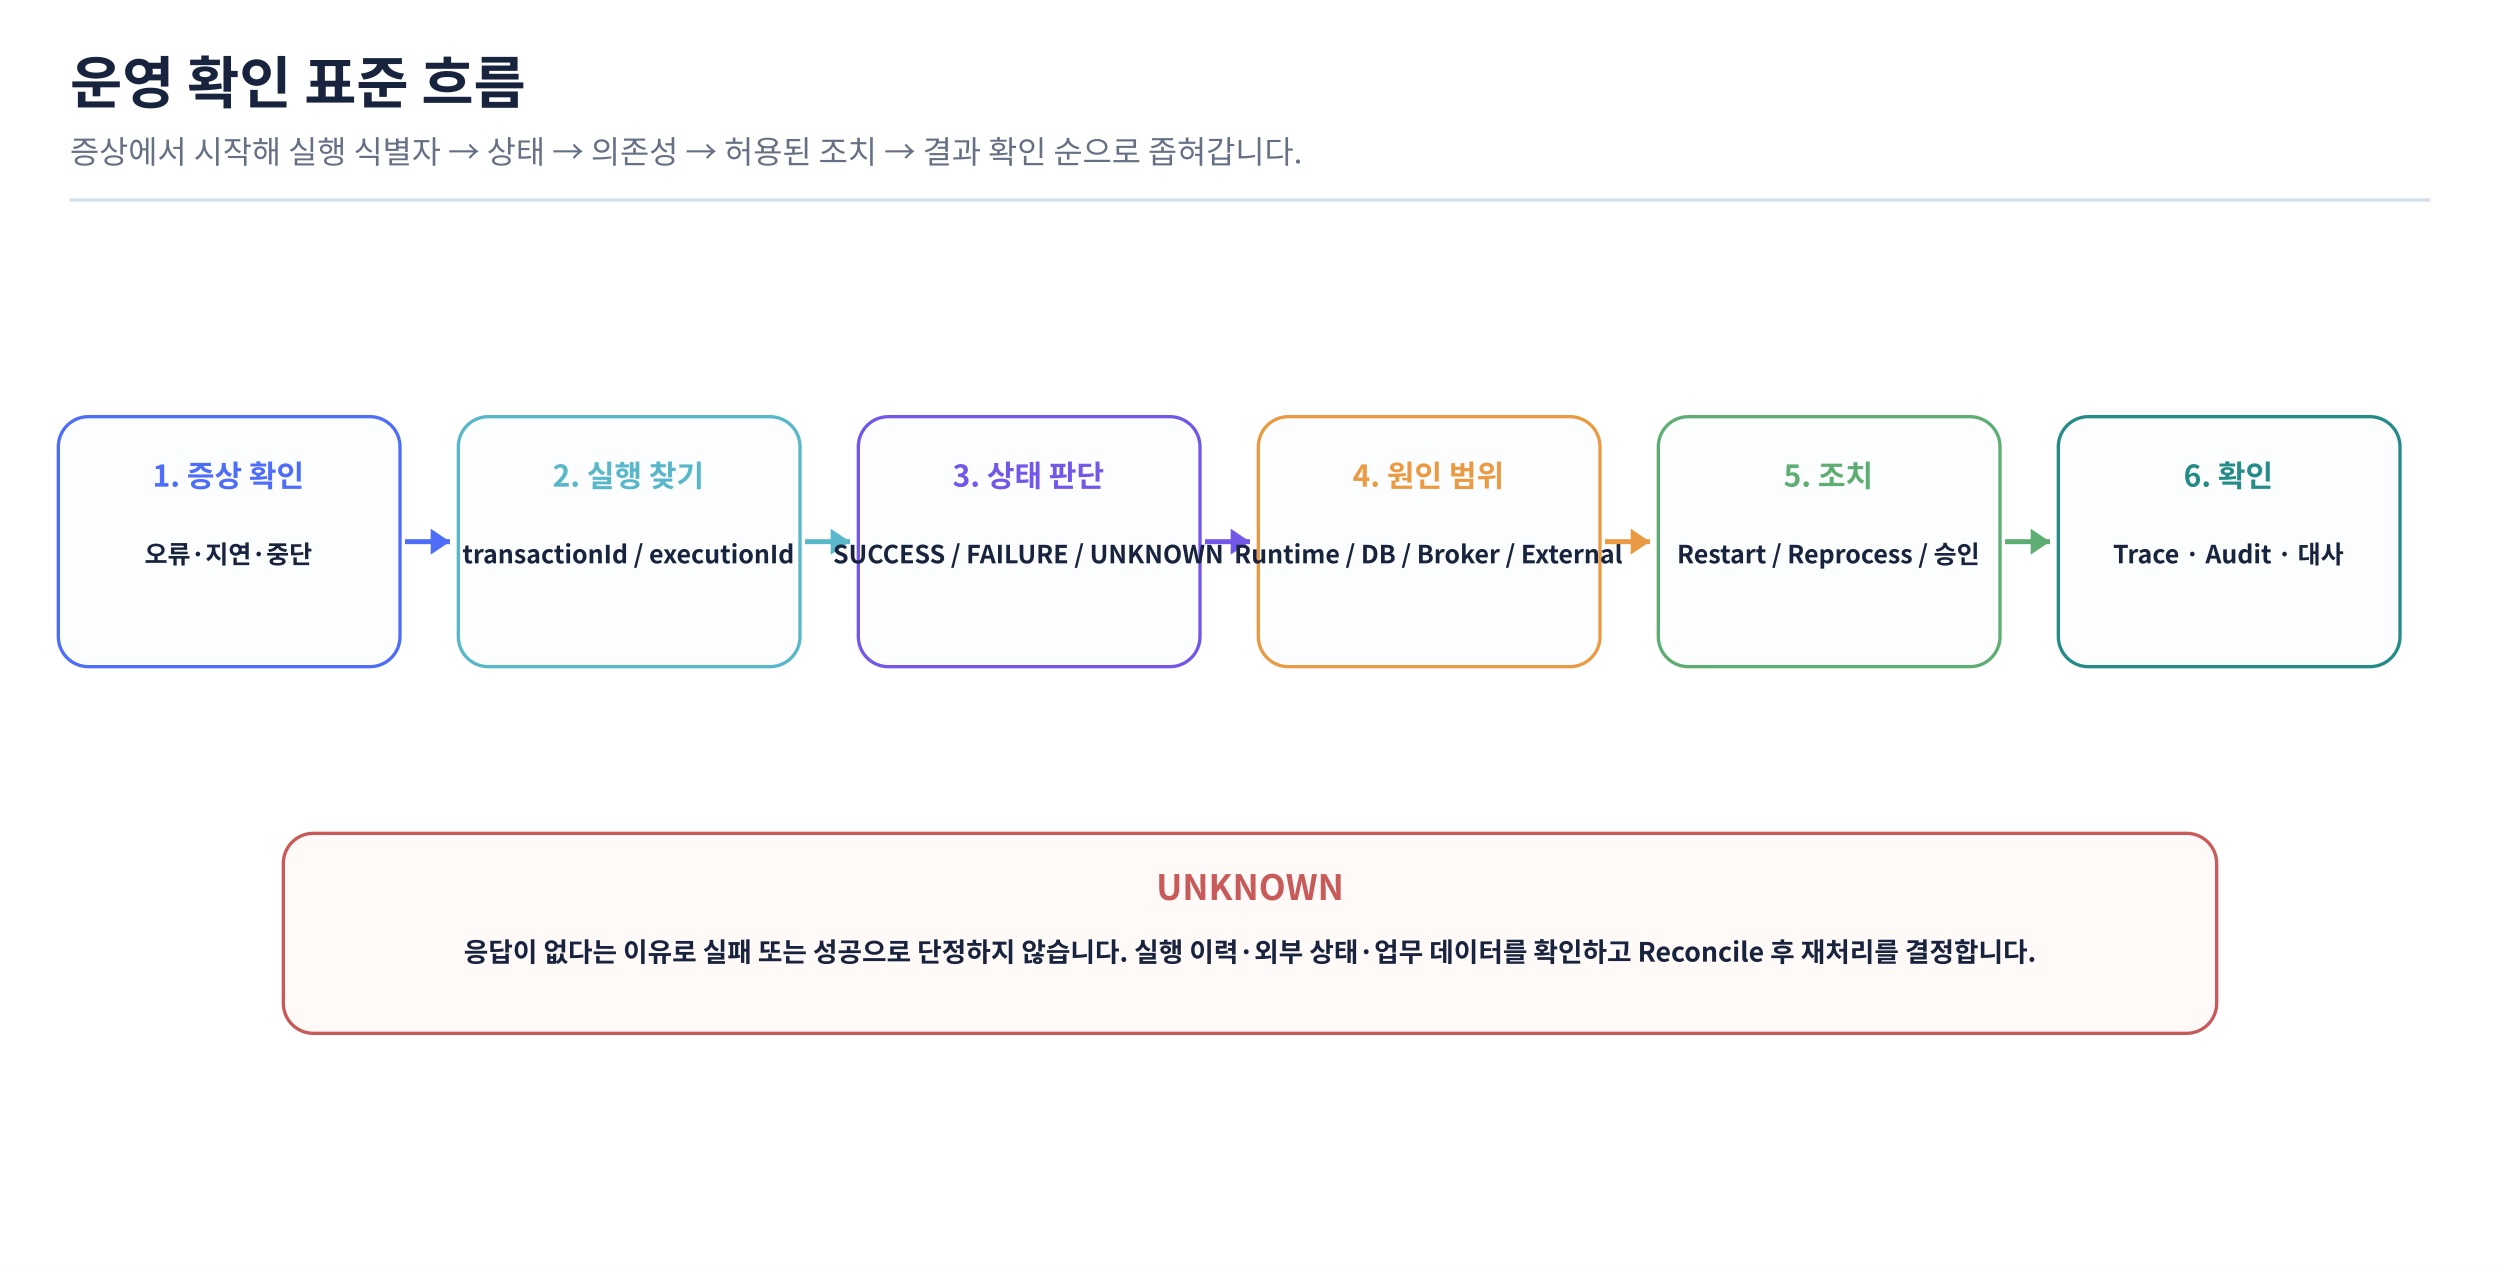
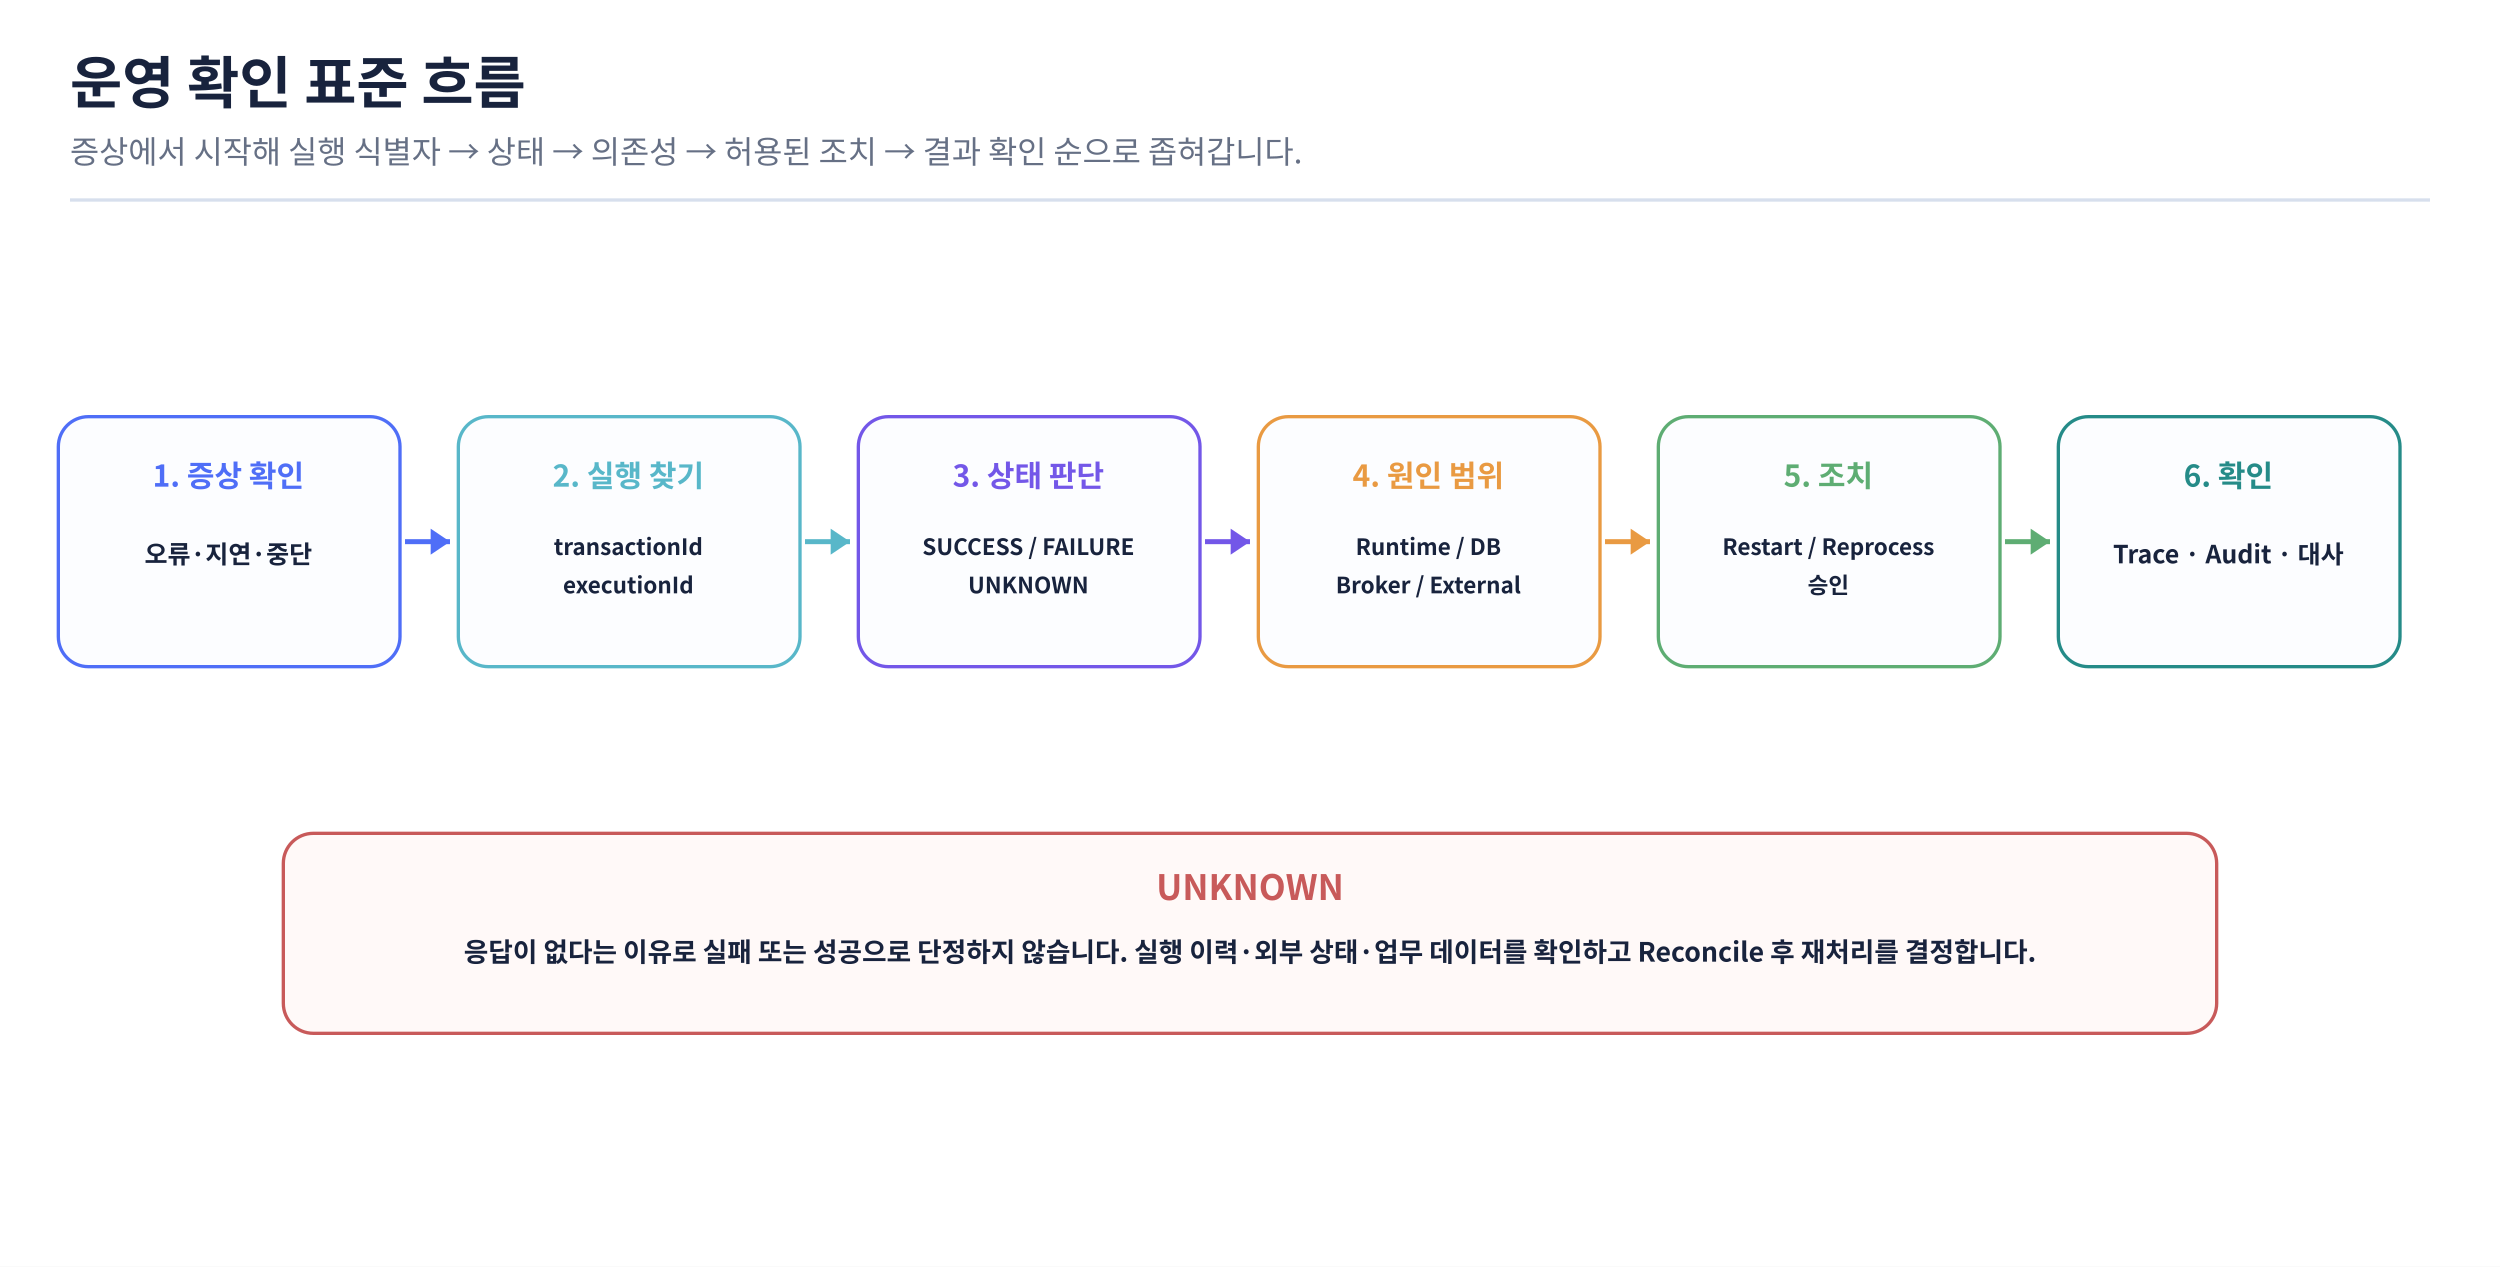
<svg xmlns="http://www.w3.org/2000/svg" width="1500" height="760" viewBox="0 0 1500 760">
  <rect width="1500" height="760" fill="white" />
  <style>text{font-family:'NanumSquare','Noto Sans CJK KR','Malgun Gothic',sans-serif;}</style>
  <text x="42" y="62" font-size="34" fill="#18233D" font-weight="800">운영 확인 표준 흐름</text>
  <text x="42" y="98" font-size="19" fill="#667085">증상에서 시작해 실행 식별자 → 상태 → 의존성 → 허용된 조치 → 결과 확인 순으로 좁혀갑니다.</text>
  <line x1="42" y1="120" x2="1458" y2="120" stroke="#D7DFED" stroke-width="2" />
  <rect x="35" y="250" width="205" height="150" rx="18" fill="#FCFDFF" stroke="#4F6EF7" stroke-width="2" />
  <text x="137" y="292" font-size="18" fill="#4F6EF7" font-weight="800" text-anchor="middle">1. 증상 확인</text>
  <text x="137" y="338" font-size="15" fill="#18233D" font-weight="600" text-anchor="middle">오류·지연·중단</text>
  <text x="137" y="370" font-size="14" fill="#667085" font-weight="500" text-anchor="middle" />
  <line x1="243" y1="325" x2="270" y2="325" stroke="#4F6EF7" stroke-width="3" />
  <polygon points="270,325 258.4,332.8 258.4,317.2" fill="#4F6EF7" />
  <rect x="275" y="250" width="205" height="150" rx="18" fill="#FCFDFF" stroke="#58B7C9" stroke-width="2" />
  <text x="377" y="292" font-size="18" fill="#58B7C9" font-weight="800" text-anchor="middle">2. 실행 찾기</text>
-   <text x="377" y="338" font-size="15" fill="#18233D" font-weight="600" text-anchor="middle">transactionId / executionId</text>
+   <text x="377" y="333" font-size="13.5" fill="#18233D" font-weight="600" text-anchor="middle">transactionId</text>
+   <text x="377" y="356" font-size="13.5" fill="#18233D" font-weight="600" text-anchor="middle">executionId</text>
  <text x="377" y="370" font-size="14" fill="#667085" font-weight="500" text-anchor="middle" />
  <line x1="483" y1="325" x2="510" y2="325" stroke="#58B7C9" stroke-width="3" />
  <polygon points="510,325 498.4,332.8 498.4,317.2" fill="#58B7C9" />
  <rect x="515" y="250" width="205" height="150" rx="18" fill="#FCFDFF" stroke="#7357E8" stroke-width="2" />
  <text x="617" y="292" font-size="18" fill="#7357E8" font-weight="800" text-anchor="middle">3. 상태 판단</text>
-   <text x="617" y="338" font-size="15" fill="#18233D" font-weight="600" text-anchor="middle">SUCCESS / FAILURE / UNKNOWN</text>
+   <text x="617" y="333" font-size="13.5" fill="#18233D" font-weight="600" text-anchor="middle">SUCCESS / FAILURE</text>
+   <text x="617" y="356" font-size="13.5" fill="#18233D" font-weight="600" text-anchor="middle">UNKNOWN</text>
  <text x="617" y="370" font-size="14" fill="#667085" font-weight="500" text-anchor="middle" />
  <line x1="723" y1="325" x2="750" y2="325" stroke="#7357E8" stroke-width="3" />
  <polygon points="750,325 738.4,332.8 738.4,317.2" fill="#7357E8" />
  <rect x="755" y="250" width="205" height="150" rx="18" fill="#FCFDFF" stroke="#E99A42" stroke-width="2" />
  <text x="857" y="292" font-size="18" fill="#E99A42" font-weight="800" text-anchor="middle">4. 원인 범위</text>
-   <text x="857" y="338" font-size="15" fill="#18233D" font-weight="600" text-anchor="middle">Runtime / DB / Broker / External</text>
+   <text x="857" y="333" font-size="13.5" fill="#18233D" font-weight="600" text-anchor="middle">Runtime / DB</text>
+   <text x="857" y="356" font-size="13.5" fill="#18233D" font-weight="600" text-anchor="middle">Broker / External</text>
  <text x="857" y="370" font-size="14" fill="#667085" font-weight="500" text-anchor="middle" />
  <line x1="963" y1="325" x2="990" y2="325" stroke="#E99A42" stroke-width="3" />
  <polygon points="990,325 978.4,332.8 978.4,317.2" fill="#E99A42" />
  <rect x="995" y="250" width="205" height="150" rx="18" fill="#FCFDFF" stroke="#5EAD73" stroke-width="2" />
  <text x="1097" y="292" font-size="18" fill="#5EAD73" font-weight="800" text-anchor="middle">5. 조치</text>
-   <text x="1097" y="338" font-size="15" fill="#18233D" font-weight="600" text-anchor="middle">Restart / Reprocess / 승인</text>
+   <text x="1097" y="333" font-size="13.5" fill="#18233D" font-weight="600" text-anchor="middle">Restart / Reprocess</text>
+   <text x="1097" y="356" font-size="13.5" fill="#18233D" font-weight="600" text-anchor="middle">승인</text>
  <text x="1097" y="370" font-size="14" fill="#667085" font-weight="500" text-anchor="middle" />
  <line x1="1203" y1="325" x2="1230" y2="325" stroke="#5EAD73" stroke-width="3" />
  <polygon points="1230,325 1218.4,332.8 1218.4,317.2" fill="#5EAD73" />
  <rect x="1235" y="250" width="205" height="150" rx="18" fill="#FCFDFF" stroke="#258B88" stroke-width="2" />
  <text x="1337" y="292" font-size="18" fill="#258B88" font-weight="800" text-anchor="middle">6. 확인</text>
  <text x="1337" y="338" font-size="15" fill="#18233D" font-weight="600" text-anchor="middle">Trace · Audit · 대사</text>
  <text x="1337" y="370" font-size="14" fill="#667085" font-weight="500" text-anchor="middle" />
  <rect x="170" y="500" width="1160" height="120" rx="18" fill="#FFF9F8" stroke="#C85A5A" stroke-width="2" />
  <text x="750" y="540" font-size="21" fill="#C85A5A" font-weight="800" text-anchor="middle">UNKNOWN</text>
  <text x="750" y="577" font-size="16" fill="#18233D" font-weight="650" text-anchor="middle">응답이 없다는 이유로 실패 또는 성공으로 단정하지 않습니다. 실행 이력·외부 상태·업무 데이터를 확인하고 Reconcile 후 재처리를 결정합니다.</text>
</svg>
